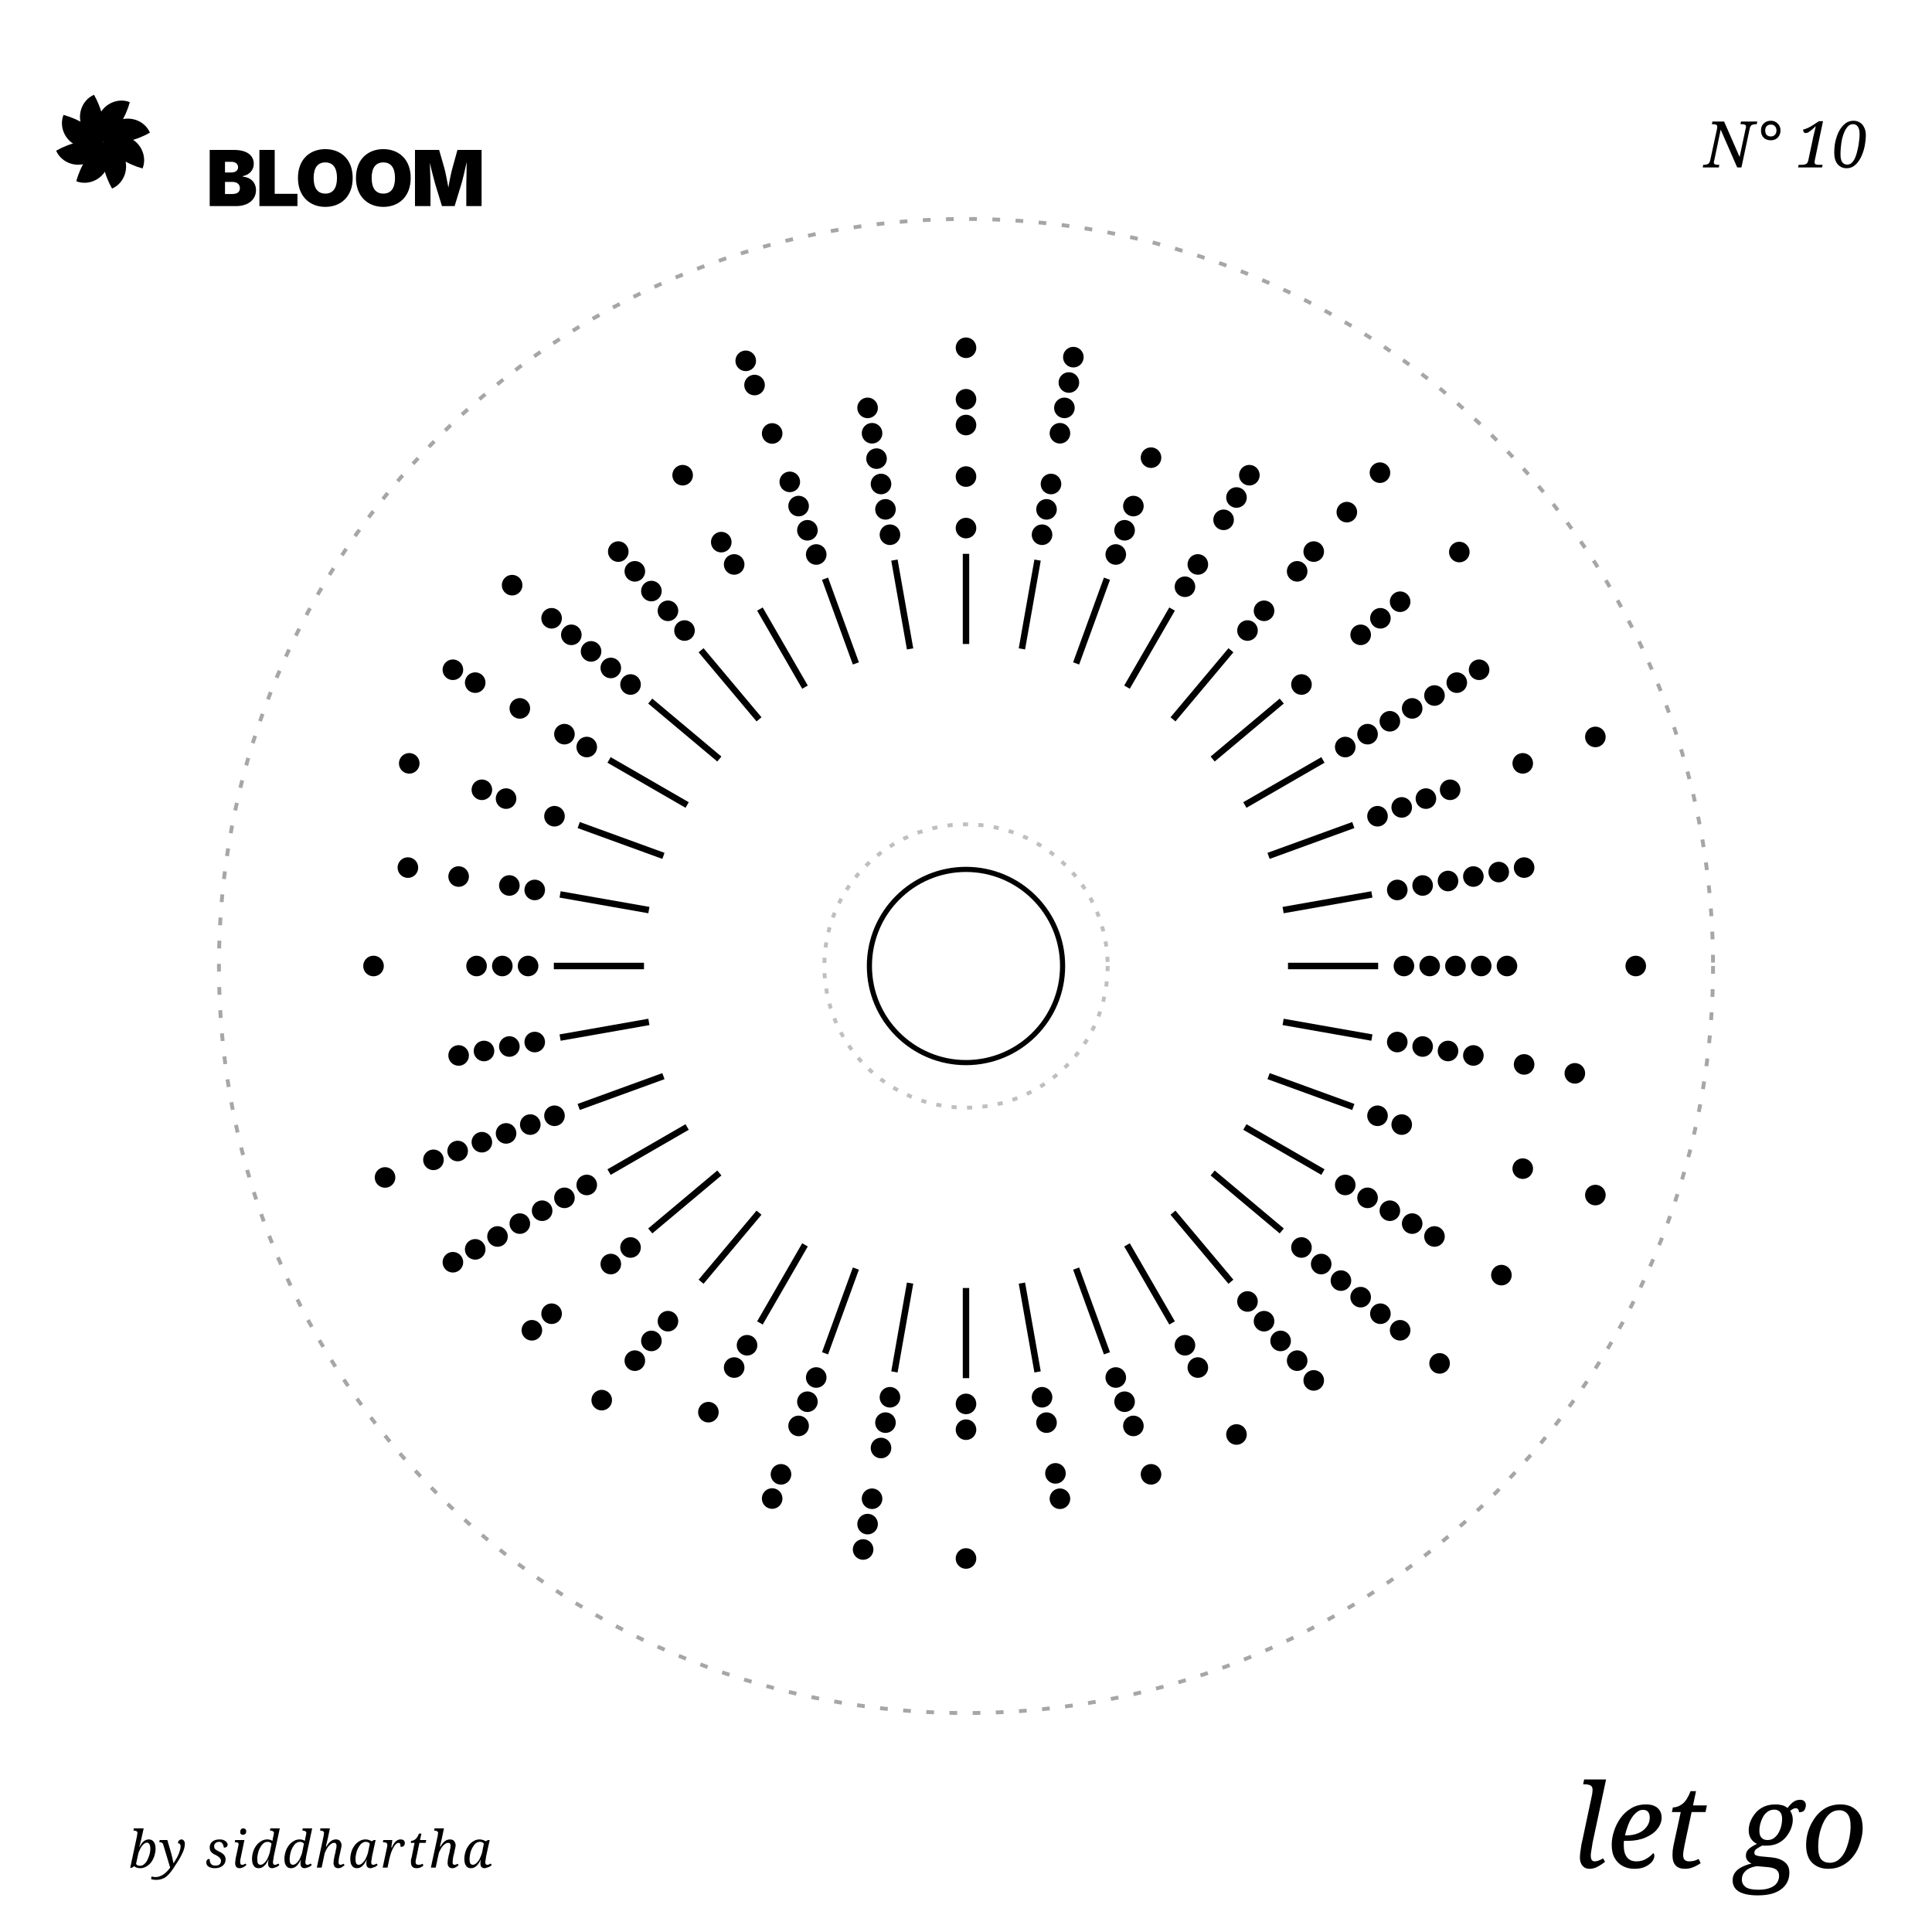
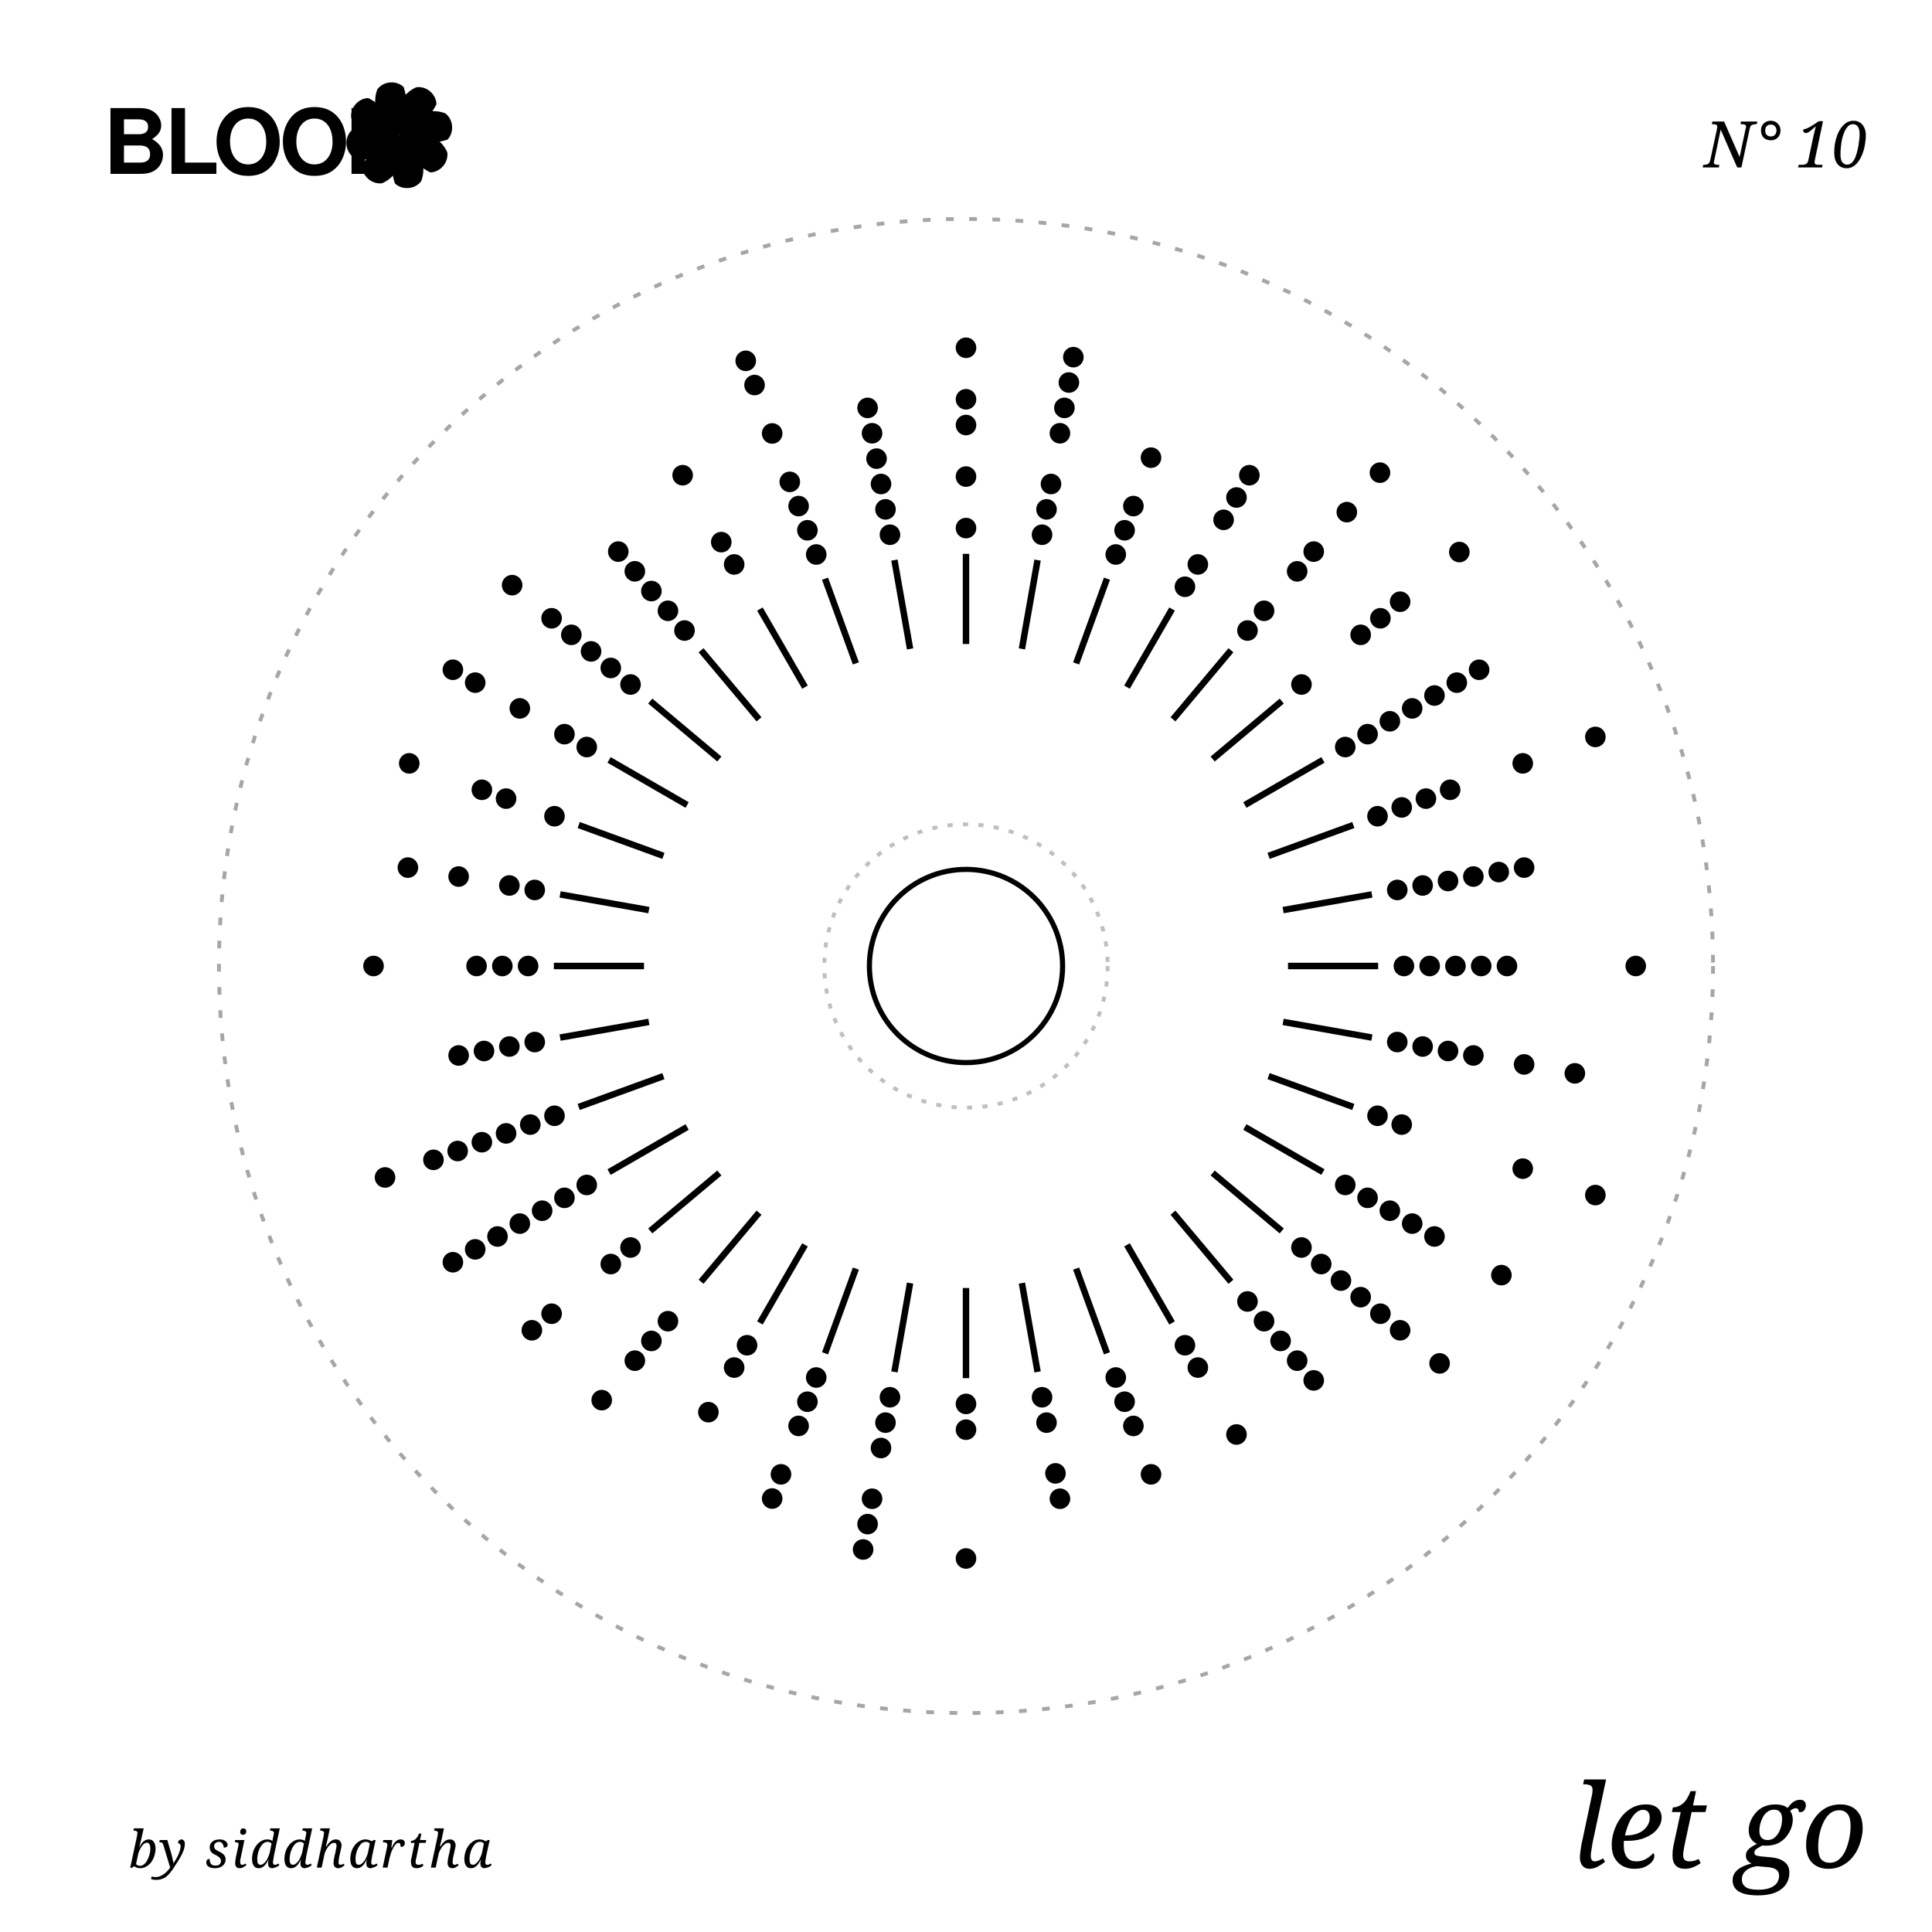
<svg xmlns="http://www.w3.org/2000/svg" viewBox="-75 -75 150 150" width="600" height="600">
  <circle r="58" fill="none" stroke="#000" stroke-width="0.3" stroke-dasharray="0.6,1.2" opacity="0.35" />
  <circle r="7.5" fill="none" stroke="#000" stroke-width="0.4" />
  <circle r="11" fill="none" stroke="#000" stroke-width="0.3" stroke-dasharray="0.4,0.8" opacity="0.25" />
  <g fill="none" stroke="#000" stroke-width="0.5">
    <line x1="0" y1="-25" x2="0" y2="-32" transform="rotate(0)" />
    <circle cx="0" cy="-34" r="0.8" fill="#000" stroke="none" transform="rotate(0)" />
    <circle cx="0" cy="-38" r="0.8" fill="#000" stroke="none" transform="rotate(0)" />
    <circle cx="0" cy="-42" r="0.8" fill="#000" stroke="none" transform="rotate(0)" />
    <circle cx="0" cy="-44" r="0.8" fill="#000" stroke="none" transform="rotate(0)" />
    <circle cx="0" cy="-48" r="0.8" fill="#000" stroke="none" transform="rotate(0)" />
    <line x1="0" y1="-25" x2="0" y2="-32" transform="rotate(10)" />
    <circle cx="0" cy="-34" r="0.8" fill="#000" stroke="none" transform="rotate(10)" />
    <circle cx="0" cy="-36" r="0.8" fill="#000" stroke="none" transform="rotate(10)" />
    <circle cx="0" cy="-38" r="0.8" fill="#000" stroke="none" transform="rotate(10)" />
    <circle cx="0" cy="-42" r="0.8" fill="#000" stroke="none" transform="rotate(10)" />
    <circle cx="0" cy="-44" r="0.8" fill="#000" stroke="none" transform="rotate(10)" />
    <circle cx="0" cy="-46" r="0.8" fill="#000" stroke="none" transform="rotate(10)" />
    <circle cx="0" cy="-48" r="0.8" fill="#000" stroke="none" transform="rotate(10)" />
    <line x1="0" y1="-25" x2="0" y2="-32" transform="rotate(20)" />
    <circle cx="0" cy="-34" r="0.8" fill="#000" stroke="none" transform="rotate(20)" />
    <circle cx="0" cy="-36" r="0.8" fill="#000" stroke="none" transform="rotate(20)" />
    <circle cx="0" cy="-38" r="0.8" fill="#000" stroke="none" transform="rotate(20)" />
    <circle cx="0" cy="-42" r="0.8" fill="#000" stroke="none" transform="rotate(20)" />
    <line x1="0" y1="-25" x2="0" y2="-32" transform="rotate(30)" />
    <circle cx="0" cy="-34" r="0.8" fill="#000" stroke="none" transform="rotate(30)" />
    <circle cx="0" cy="-36" r="0.8" fill="#000" stroke="none" transform="rotate(30)" />
    <circle cx="0" cy="-40" r="0.8" fill="#000" stroke="none" transform="rotate(30)" />
    <circle cx="0" cy="-42" r="0.8" fill="#000" stroke="none" transform="rotate(30)" />
    <circle cx="0" cy="-44" r="0.8" fill="#000" stroke="none" transform="rotate(30)" />
    <line x1="0" y1="-25" x2="0" y2="-32" transform="rotate(40)" />
    <circle cx="0" cy="-34" r="0.8" fill="#000" stroke="none" transform="rotate(40)" />
    <circle cx="0" cy="-36" r="0.8" fill="#000" stroke="none" transform="rotate(40)" />
    <circle cx="0" cy="-40" r="0.8" fill="#000" stroke="none" transform="rotate(40)" />
    <circle cx="0" cy="-42" r="0.8" fill="#000" stroke="none" transform="rotate(40)" />
    <circle cx="0" cy="-46" r="0.8" fill="#000" stroke="none" transform="rotate(40)" />
    <circle cx="0" cy="-50" r="0.8" fill="#000" stroke="none" transform="rotate(40)" />
    <line x1="0" y1="-25" x2="0" y2="-32" transform="rotate(50)" />
    <circle cx="0" cy="-34" r="0.8" fill="#000" stroke="none" transform="rotate(50)" />
    <circle cx="0" cy="-40" r="0.8" fill="#000" stroke="none" transform="rotate(50)" />
    <circle cx="0" cy="-42" r="0.8" fill="#000" stroke="none" transform="rotate(50)" />
    <circle cx="0" cy="-44" r="0.8" fill="#000" stroke="none" transform="rotate(50)" />
    <circle cx="0" cy="-50" r="0.8" fill="#000" stroke="none" transform="rotate(50)" />
    <line x1="0" y1="-25" x2="0" y2="-32" transform="rotate(60)" />
    <circle cx="0" cy="-34" r="0.8" fill="#000" stroke="none" transform="rotate(60)" />
    <circle cx="0" cy="-36" r="0.8" fill="#000" stroke="none" transform="rotate(60)" />
    <circle cx="0" cy="-38" r="0.8" fill="#000" stroke="none" transform="rotate(60)" />
    <circle cx="0" cy="-40" r="0.8" fill="#000" stroke="none" transform="rotate(60)" />
    <circle cx="0" cy="-42" r="0.8" fill="#000" stroke="none" transform="rotate(60)" />
    <circle cx="0" cy="-44" r="0.8" fill="#000" stroke="none" transform="rotate(60)" />
    <circle cx="0" cy="-46" r="0.8" fill="#000" stroke="none" transform="rotate(60)" />
    <line x1="0" y1="-25" x2="0" y2="-32" transform="rotate(70)" />
    <circle cx="0" cy="-34" r="0.8" fill="#000" stroke="none" transform="rotate(70)" />
    <circle cx="0" cy="-36" r="0.8" fill="#000" stroke="none" transform="rotate(70)" />
    <circle cx="0" cy="-38" r="0.8" fill="#000" stroke="none" transform="rotate(70)" />
    <circle cx="0" cy="-40" r="0.8" fill="#000" stroke="none" transform="rotate(70)" />
    <circle cx="0" cy="-46" r="0.8" fill="#000" stroke="none" transform="rotate(70)" />
    <circle cx="0" cy="-52" r="0.8" fill="#000" stroke="none" transform="rotate(70)" />
    <line x1="0" y1="-25" x2="0" y2="-32" transform="rotate(80)" />
    <circle cx="0" cy="-34" r="0.8" fill="#000" stroke="none" transform="rotate(80)" />
    <circle cx="0" cy="-36" r="0.8" fill="#000" stroke="none" transform="rotate(80)" />
    <circle cx="0" cy="-38" r="0.8" fill="#000" stroke="none" transform="rotate(80)" />
    <circle cx="0" cy="-40" r="0.8" fill="#000" stroke="none" transform="rotate(80)" />
    <circle cx="0" cy="-42" r="0.8" fill="#000" stroke="none" transform="rotate(80)" />
    <circle cx="0" cy="-44" r="0.8" fill="#000" stroke="none" transform="rotate(80)" />
    <line x1="0" y1="-25" x2="0" y2="-32" transform="rotate(90)" />
    <circle cx="0" cy="-34" r="0.8" fill="#000" stroke="none" transform="rotate(90)" />
    <circle cx="0" cy="-36" r="0.8" fill="#000" stroke="none" transform="rotate(90)" />
    <circle cx="0" cy="-38" r="0.8" fill="#000" stroke="none" transform="rotate(90)" />
    <circle cx="0" cy="-40" r="0.8" fill="#000" stroke="none" transform="rotate(90)" />
    <circle cx="0" cy="-42" r="0.8" fill="#000" stroke="none" transform="rotate(90)" />
    <circle cx="0" cy="-52" r="0.8" fill="#000" stroke="none" transform="rotate(90)" />
    <line x1="0" y1="-25" x2="0" y2="-32" transform="rotate(100)" />
    <circle cx="0" cy="-34" r="0.8" fill="#000" stroke="none" transform="rotate(100)" />
    <circle cx="0" cy="-36" r="0.8" fill="#000" stroke="none" transform="rotate(100)" />
    <circle cx="0" cy="-38" r="0.8" fill="#000" stroke="none" transform="rotate(100)" />
    <circle cx="0" cy="-40" r="0.8" fill="#000" stroke="none" transform="rotate(100)" />
    <circle cx="0" cy="-44" r="0.8" fill="#000" stroke="none" transform="rotate(100)" />
    <circle cx="0" cy="-48" r="0.8" fill="#000" stroke="none" transform="rotate(100)" />
    <line x1="0" y1="-25" x2="0" y2="-32" transform="rotate(110)" />
    <circle cx="0" cy="-34" r="0.8" fill="#000" stroke="none" transform="rotate(110)" />
    <circle cx="0" cy="-36" r="0.8" fill="#000" stroke="none" transform="rotate(110)" />
    <circle cx="0" cy="-46" r="0.8" fill="#000" stroke="none" transform="rotate(110)" />
    <circle cx="0" cy="-52" r="0.8" fill="#000" stroke="none" transform="rotate(110)" />
    <line x1="0" y1="-25" x2="0" y2="-32" transform="rotate(120)" />
    <circle cx="0" cy="-34" r="0.8" fill="#000" stroke="none" transform="rotate(120)" />
    <circle cx="0" cy="-36" r="0.8" fill="#000" stroke="none" transform="rotate(120)" />
    <circle cx="0" cy="-38" r="0.8" fill="#000" stroke="none" transform="rotate(120)" />
    <circle cx="0" cy="-40" r="0.8" fill="#000" stroke="none" transform="rotate(120)" />
    <circle cx="0" cy="-42" r="0.8" fill="#000" stroke="none" transform="rotate(120)" />
    <circle cx="0" cy="-48" r="0.8" fill="#000" stroke="none" transform="rotate(120)" />
    <line x1="0" y1="-25" x2="0" y2="-32" transform="rotate(130)" />
    <circle cx="0" cy="-34" r="0.8" fill="#000" stroke="none" transform="rotate(130)" />
    <circle cx="0" cy="-36" r="0.8" fill="#000" stroke="none" transform="rotate(130)" />
    <circle cx="0" cy="-38" r="0.8" fill="#000" stroke="none" transform="rotate(130)" />
    <circle cx="0" cy="-40" r="0.8" fill="#000" stroke="none" transform="rotate(130)" />
    <circle cx="0" cy="-42" r="0.8" fill="#000" stroke="none" transform="rotate(130)" />
    <circle cx="0" cy="-44" r="0.8" fill="#000" stroke="none" transform="rotate(130)" />
    <circle cx="0" cy="-48" r="0.8" fill="#000" stroke="none" transform="rotate(130)" />
    <line x1="0" y1="-25" x2="0" y2="-32" transform="rotate(140)" />
    <circle cx="0" cy="-34" r="0.8" fill="#000" stroke="none" transform="rotate(140)" />
    <circle cx="0" cy="-36" r="0.8" fill="#000" stroke="none" transform="rotate(140)" />
    <circle cx="0" cy="-38" r="0.8" fill="#000" stroke="none" transform="rotate(140)" />
    <circle cx="0" cy="-40" r="0.8" fill="#000" stroke="none" transform="rotate(140)" />
    <circle cx="0" cy="-42" r="0.8" fill="#000" stroke="none" transform="rotate(140)" />
    <line x1="0" y1="-25" x2="0" y2="-32" transform="rotate(150)" />
    <circle cx="0" cy="-34" r="0.8" fill="#000" stroke="none" transform="rotate(150)" />
    <circle cx="0" cy="-36" r="0.8" fill="#000" stroke="none" transform="rotate(150)" />
    <circle cx="0" cy="-42" r="0.8" fill="#000" stroke="none" transform="rotate(150)" />
    <line x1="0" y1="-25" x2="0" y2="-32" transform="rotate(160)" />
    <circle cx="0" cy="-34" r="0.8" fill="#000" stroke="none" transform="rotate(160)" />
    <circle cx="0" cy="-36" r="0.8" fill="#000" stroke="none" transform="rotate(160)" />
    <circle cx="0" cy="-38" r="0.8" fill="#000" stroke="none" transform="rotate(160)" />
    <circle cx="0" cy="-42" r="0.8" fill="#000" stroke="none" transform="rotate(160)" />
    <line x1="0" y1="-25" x2="0" y2="-32" transform="rotate(170)" />
    <circle cx="0" cy="-34" r="0.8" fill="#000" stroke="none" transform="rotate(170)" />
    <circle cx="0" cy="-36" r="0.8" fill="#000" stroke="none" transform="rotate(170)" />
    <circle cx="0" cy="-40" r="0.8" fill="#000" stroke="none" transform="rotate(170)" />
    <circle cx="0" cy="-42" r="0.8" fill="#000" stroke="none" transform="rotate(170)" />
    <line x1="0" y1="-25" x2="0" y2="-32" transform="rotate(180)" />
    <circle cx="0" cy="-34" r="0.8" fill="#000" stroke="none" transform="rotate(180)" />
    <circle cx="0" cy="-36" r="0.8" fill="#000" stroke="none" transform="rotate(180)" />
    <circle cx="0" cy="-46" r="0.8" fill="#000" stroke="none" transform="rotate(180)" />
    <line x1="0" y1="-25" x2="0" y2="-32" transform="rotate(190)" />
    <circle cx="0" cy="-34" r="0.8" fill="#000" stroke="none" transform="rotate(190)" />
    <circle cx="0" cy="-36" r="0.8" fill="#000" stroke="none" transform="rotate(190)" />
    <circle cx="0" cy="-38" r="0.8" fill="#000" stroke="none" transform="rotate(190)" />
    <circle cx="0" cy="-42" r="0.8" fill="#000" stroke="none" transform="rotate(190)" />
    <circle cx="0" cy="-44" r="0.8" fill="#000" stroke="none" transform="rotate(190)" />
    <circle cx="0" cy="-46" r="0.8" fill="#000" stroke="none" transform="rotate(190)" />
    <line x1="0" y1="-25" x2="0" y2="-32" transform="rotate(200)" />
    <circle cx="0" cy="-34" r="0.8" fill="#000" stroke="none" transform="rotate(200)" />
    <circle cx="0" cy="-36" r="0.8" fill="#000" stroke="none" transform="rotate(200)" />
    <circle cx="0" cy="-38" r="0.8" fill="#000" stroke="none" transform="rotate(200)" />
    <circle cx="0" cy="-42" r="0.8" fill="#000" stroke="none" transform="rotate(200)" />
    <circle cx="0" cy="-44" r="0.8" fill="#000" stroke="none" transform="rotate(200)" />
    <line x1="0" y1="-25" x2="0" y2="-32" transform="rotate(210)" />
    <circle cx="0" cy="-34" r="0.8" fill="#000" stroke="none" transform="rotate(210)" />
    <circle cx="0" cy="-36" r="0.8" fill="#000" stroke="none" transform="rotate(210)" />
    <circle cx="0" cy="-40" r="0.8" fill="#000" stroke="none" transform="rotate(210)" />
    <line x1="0" y1="-25" x2="0" y2="-32" transform="rotate(220)" />
    <circle cx="0" cy="-36" r="0.8" fill="#000" stroke="none" transform="rotate(220)" />
    <circle cx="0" cy="-38" r="0.8" fill="#000" stroke="none" transform="rotate(220)" />
    <circle cx="0" cy="-40" r="0.8" fill="#000" stroke="none" transform="rotate(220)" />
    <circle cx="0" cy="-44" r="0.8" fill="#000" stroke="none" transform="rotate(220)" />
    <line x1="0" y1="-25" x2="0" y2="-32" transform="rotate(230)" />
    <circle cx="0" cy="-34" r="0.8" fill="#000" stroke="none" transform="rotate(230)" />
    <circle cx="0" cy="-36" r="0.8" fill="#000" stroke="none" transform="rotate(230)" />
    <circle cx="0" cy="-42" r="0.8" fill="#000" stroke="none" transform="rotate(230)" />
    <circle cx="0" cy="-44" r="0.8" fill="#000" stroke="none" transform="rotate(230)" />
    <line x1="0" y1="-25" x2="0" y2="-32" transform="rotate(240)" />
    <circle cx="0" cy="-34" r="0.8" fill="#000" stroke="none" transform="rotate(240)" />
    <circle cx="0" cy="-36" r="0.8" fill="#000" stroke="none" transform="rotate(240)" />
    <circle cx="0" cy="-38" r="0.8" fill="#000" stroke="none" transform="rotate(240)" />
    <circle cx="0" cy="-40" r="0.8" fill="#000" stroke="none" transform="rotate(240)" />
    <circle cx="0" cy="-42" r="0.8" fill="#000" stroke="none" transform="rotate(240)" />
    <circle cx="0" cy="-44" r="0.8" fill="#000" stroke="none" transform="rotate(240)" />
    <circle cx="0" cy="-46" r="0.8" fill="#000" stroke="none" transform="rotate(240)" />
    <line x1="0" y1="-25" x2="0" y2="-32" transform="rotate(250)" />
    <circle cx="0" cy="-34" r="0.8" fill="#000" stroke="none" transform="rotate(250)" />
    <circle cx="0" cy="-36" r="0.8" fill="#000" stroke="none" transform="rotate(250)" />
    <circle cx="0" cy="-38" r="0.8" fill="#000" stroke="none" transform="rotate(250)" />
    <circle cx="0" cy="-40" r="0.8" fill="#000" stroke="none" transform="rotate(250)" />
    <circle cx="0" cy="-42" r="0.8" fill="#000" stroke="none" transform="rotate(250)" />
    <circle cx="0" cy="-44" r="0.8" fill="#000" stroke="none" transform="rotate(250)" />
    <circle cx="0" cy="-48" r="0.8" fill="#000" stroke="none" transform="rotate(250)" />
    <line x1="0" y1="-25" x2="0" y2="-32" transform="rotate(260)" />
    <circle cx="0" cy="-34" r="0.8" fill="#000" stroke="none" transform="rotate(260)" />
    <circle cx="0" cy="-36" r="0.8" fill="#000" stroke="none" transform="rotate(260)" />
    <circle cx="0" cy="-38" r="0.8" fill="#000" stroke="none" transform="rotate(260)" />
    <circle cx="0" cy="-40" r="0.8" fill="#000" stroke="none" transform="rotate(260)" />
    <line x1="0" y1="-25" x2="0" y2="-32" transform="rotate(270)" />
    <circle cx="0" cy="-34" r="0.8" fill="#000" stroke="none" transform="rotate(270)" />
    <circle cx="0" cy="-36" r="0.8" fill="#000" stroke="none" transform="rotate(270)" />
    <circle cx="0" cy="-38" r="0.8" fill="#000" stroke="none" transform="rotate(270)" />
    <circle cx="0" cy="-46" r="0.8" fill="#000" stroke="none" transform="rotate(270)" />
    <line x1="0" y1="-25" x2="0" y2="-32" transform="rotate(280)" />
    <circle cx="0" cy="-34" r="0.8" fill="#000" stroke="none" transform="rotate(280)" />
    <circle cx="0" cy="-36" r="0.8" fill="#000" stroke="none" transform="rotate(280)" />
    <circle cx="0" cy="-40" r="0.8" fill="#000" stroke="none" transform="rotate(280)" />
    <circle cx="0" cy="-44" r="0.8" fill="#000" stroke="none" transform="rotate(280)" />
    <line x1="0" y1="-25" x2="0" y2="-32" transform="rotate(290)" />
    <circle cx="0" cy="-34" r="0.8" fill="#000" stroke="none" transform="rotate(290)" />
    <circle cx="0" cy="-38" r="0.8" fill="#000" stroke="none" transform="rotate(290)" />
    <circle cx="0" cy="-40" r="0.8" fill="#000" stroke="none" transform="rotate(290)" />
    <circle cx="0" cy="-46" r="0.8" fill="#000" stroke="none" transform="rotate(290)" />
    <line x1="0" y1="-25" x2="0" y2="-32" transform="rotate(300)" />
    <circle cx="0" cy="-34" r="0.8" fill="#000" stroke="none" transform="rotate(300)" />
    <circle cx="0" cy="-36" r="0.8" fill="#000" stroke="none" transform="rotate(300)" />
    <circle cx="0" cy="-40" r="0.8" fill="#000" stroke="none" transform="rotate(300)" />
    <circle cx="0" cy="-44" r="0.8" fill="#000" stroke="none" transform="rotate(300)" />
    <circle cx="0" cy="-46" r="0.8" fill="#000" stroke="none" transform="rotate(300)" />
    <line x1="0" y1="-25" x2="0" y2="-32" transform="rotate(310)" />
    <circle cx="0" cy="-34" r="0.8" fill="#000" stroke="none" transform="rotate(310)" />
    <circle cx="0" cy="-36" r="0.8" fill="#000" stroke="none" transform="rotate(310)" />
    <circle cx="0" cy="-38" r="0.8" fill="#000" stroke="none" transform="rotate(310)" />
    <circle cx="0" cy="-40" r="0.8" fill="#000" stroke="none" transform="rotate(310)" />
    <circle cx="0" cy="-42" r="0.8" fill="#000" stroke="none" transform="rotate(310)" />
    <circle cx="0" cy="-46" r="0.8" fill="#000" stroke="none" transform="rotate(310)" />
    <line x1="0" y1="-25" x2="0" y2="-32" transform="rotate(320)" />
    <circle cx="0" cy="-34" r="0.8" fill="#000" stroke="none" transform="rotate(320)" />
    <circle cx="0" cy="-36" r="0.8" fill="#000" stroke="none" transform="rotate(320)" />
    <circle cx="0" cy="-38" r="0.8" fill="#000" stroke="none" transform="rotate(320)" />
    <circle cx="0" cy="-40" r="0.8" fill="#000" stroke="none" transform="rotate(320)" />
    <circle cx="0" cy="-42" r="0.8" fill="#000" stroke="none" transform="rotate(320)" />
    <line x1="0" y1="-25" x2="0" y2="-32" transform="rotate(330)" />
    <circle cx="0" cy="-36" r="0.8" fill="#000" stroke="none" transform="rotate(330)" />
    <circle cx="0" cy="-38" r="0.8" fill="#000" stroke="none" transform="rotate(330)" />
    <circle cx="0" cy="-44" r="0.8" fill="#000" stroke="none" transform="rotate(330)" />
    <line x1="0" y1="-25" x2="0" y2="-32" transform="rotate(340)" />
    <circle cx="0" cy="-34" r="0.8" fill="#000" stroke="none" transform="rotate(340)" />
    <circle cx="0" cy="-36" r="0.8" fill="#000" stroke="none" transform="rotate(340)" />
    <circle cx="0" cy="-38" r="0.8" fill="#000" stroke="none" transform="rotate(340)" />
    <circle cx="0" cy="-40" r="0.8" fill="#000" stroke="none" transform="rotate(340)" />
    <circle cx="0" cy="-44" r="0.8" fill="#000" stroke="none" transform="rotate(340)" />
    <circle cx="0" cy="-48" r="0.8" fill="#000" stroke="none" transform="rotate(340)" />
    <circle cx="0" cy="-50" r="0.8" fill="#000" stroke="none" transform="rotate(340)" />
    <line x1="0" y1="-25" x2="0" y2="-32" transform="rotate(350)" />
    <circle cx="0" cy="-34" r="0.8" fill="#000" stroke="none" transform="rotate(350)" />
    <circle cx="0" cy="-36" r="0.8" fill="#000" stroke="none" transform="rotate(350)" />
    <circle cx="0" cy="-38" r="0.8" fill="#000" stroke="none" transform="rotate(350)" />
    <circle cx="0" cy="-40" r="0.8" fill="#000" stroke="none" transform="rotate(350)" />
    <circle cx="0" cy="-42" r="0.8" fill="#000" stroke="none" transform="rotate(350)" />
    <circle cx="0" cy="-44" r="0.8" fill="#000" stroke="none" transform="rotate(350)" />
  </g>
-   <g transform="translate(-67 -62)">
-     <g transform="translate(0 -2) scale(0.07)">
-       <path d="M 0,0 C 4,-18 -2,-38 -10,-52 C -24,-46 -30,-28 -22,-14 C -14,-6 -5,-3 0,0 Z" fill="#000" stroke="none" transform="rotate(0)" />
-       <path d="M 0,0 C 4,-18 -2,-38 -10,-52 C -24,-46 -30,-28 -22,-14 C -14,-6 -5,-3 0,0 Z" fill="#000" stroke="none" transform="rotate(45)" />
-       <path d="M 0,0 C 4,-18 -2,-38 -10,-52 C -24,-46 -30,-28 -22,-14 C -14,-6 -5,-3 0,0 Z" fill="#000" stroke="none" transform="rotate(90)" />
-       <path d="M 0,0 C 4,-18 -2,-38 -10,-52 C -24,-46 -30,-28 -22,-14 C -14,-6 -5,-3 0,0 Z" fill="#000" stroke="none" transform="rotate(135)" />
-       <path d="M 0,0 C 4,-18 -2,-38 -10,-52 C -24,-46 -30,-28 -22,-14 C -14,-6 -5,-3 0,0 Z" fill="#000" stroke="none" transform="rotate(180)" />
-       <path d="M 0,0 C 4,-18 -2,-38 -10,-52 C -24,-46 -30,-28 -22,-14 C -14,-6 -5,-3 0,0 Z" fill="#000" stroke="none" transform="rotate(225)" />
-       <path d="M 0,0 C 4,-18 -2,-38 -10,-52 C -24,-46 -30,-28 -22,-14 C -14,-6 -5,-3 0,0 Z" fill="#000" stroke="none" transform="rotate(270)" />
-       <path d="M 0,0 C 4,-18 -2,-38 -10,-52 C -24,-46 -30,-28 -22,-14 C -14,-6 -5,-3 0,0 Z" fill="#000" stroke="none" transform="rotate(315)" />
+   <g transform="translate(-67 -64)">
+     <text x="0" y="2.5" font-family="Helvetica Neue, Helvetica, Inter, Arial Black, sans-serif" font-weight="900" font-stretch="condensed" font-size="7" letter-spacing="-0.3" fill="#000">BLOOM</text>
+     <g transform="translate(23 -0.5) scale(0.085)">
+       <path d="M 0,0 C 4,-14 10,-26 4,-44 C -2,-50 -14,-50 -20,-42 C -24,-32 -22,-18 -14,-10 C -8,-5 -2,-2 0,0 Z" fill="#000" stroke="none" transform="rotate(0)" />
+       <path d="M 0,0 C 4,-14 10,-26 4,-44 C -2,-50 -14,-50 -20,-42 C -24,-32 -22,-18 -14,-10 C -8,-5 -2,-2 0,0 Z" fill="#000" stroke="none" transform="rotate(45)" />
+       <path d="M 0,0 C 4,-14 10,-26 4,-44 C -2,-50 -14,-50 -20,-42 C -24,-32 -22,-18 -14,-10 C -8,-5 -2,-2 0,0 Z" fill="#000" stroke="none" transform="rotate(90)" />
+       <path d="M 0,0 C 4,-14 10,-26 4,-44 C -2,-50 -14,-50 -20,-42 C -24,-32 -22,-18 -14,-10 C -8,-5 -2,-2 0,0 Z" fill="#000" stroke="none" transform="rotate(135)" />
+       <path d="M 0,0 C 4,-14 10,-26 4,-44 C -2,-50 -14,-50 -20,-42 C -24,-32 -22,-18 -14,-10 C -8,-5 -2,-2 0,0 Z" fill="#000" stroke="none" transform="rotate(180)" />
+       <path d="M 0,0 C 4,-14 10,-26 4,-44 C -2,-50 -14,-50 -20,-42 C -24,-32 -22,-18 -14,-10 C -8,-5 -2,-2 0,0 Z" fill="#000" stroke="none" transform="rotate(225)" />
+       <path d="M 0,0 C 4,-14 10,-26 4,-44 C -2,-50 -14,-50 -20,-42 C -24,-32 -22,-18 -14,-10 C -8,-5 -2,-2 0,0 Z" fill="#000" stroke="none" transform="rotate(270)" />
+       <path d="M 0,0 C 4,-14 10,-26 4,-44 C -2,-50 -14,-50 -20,-42 C -24,-32 -22,-18 -14,-10 C -8,-5 -2,-2 0,0 Z" fill="#000" stroke="none" transform="rotate(315)" />
    </g>
-     <text x="8" y="3" font-family="Avenir Next Rounded Bold, Helvetica Rounded, SF Pro Rounded, Inter, sans-serif" font-weight="900" font-size="6" letter-spacing="-0.15" fill="#000">BLOOM</text>
  </g>
  <text x="70" y="-62" text-anchor="end" font-family="EB Garamond, Georgia, serif" font-style="italic" font-size="5" fill="#000">N° 10</text>
  <text x="-65" y="70" font-family="EB Garamond, Georgia, serif" font-style="italic" font-size="4" letter-spacing="0.05em" fill="#000">by siddhartha</text>
  <text x="70" y="70" text-anchor="end" font-family="EB Garamond, Georgia, serif" font-style="italic" font-size="9" fill="#000">let go</text>
</svg>
